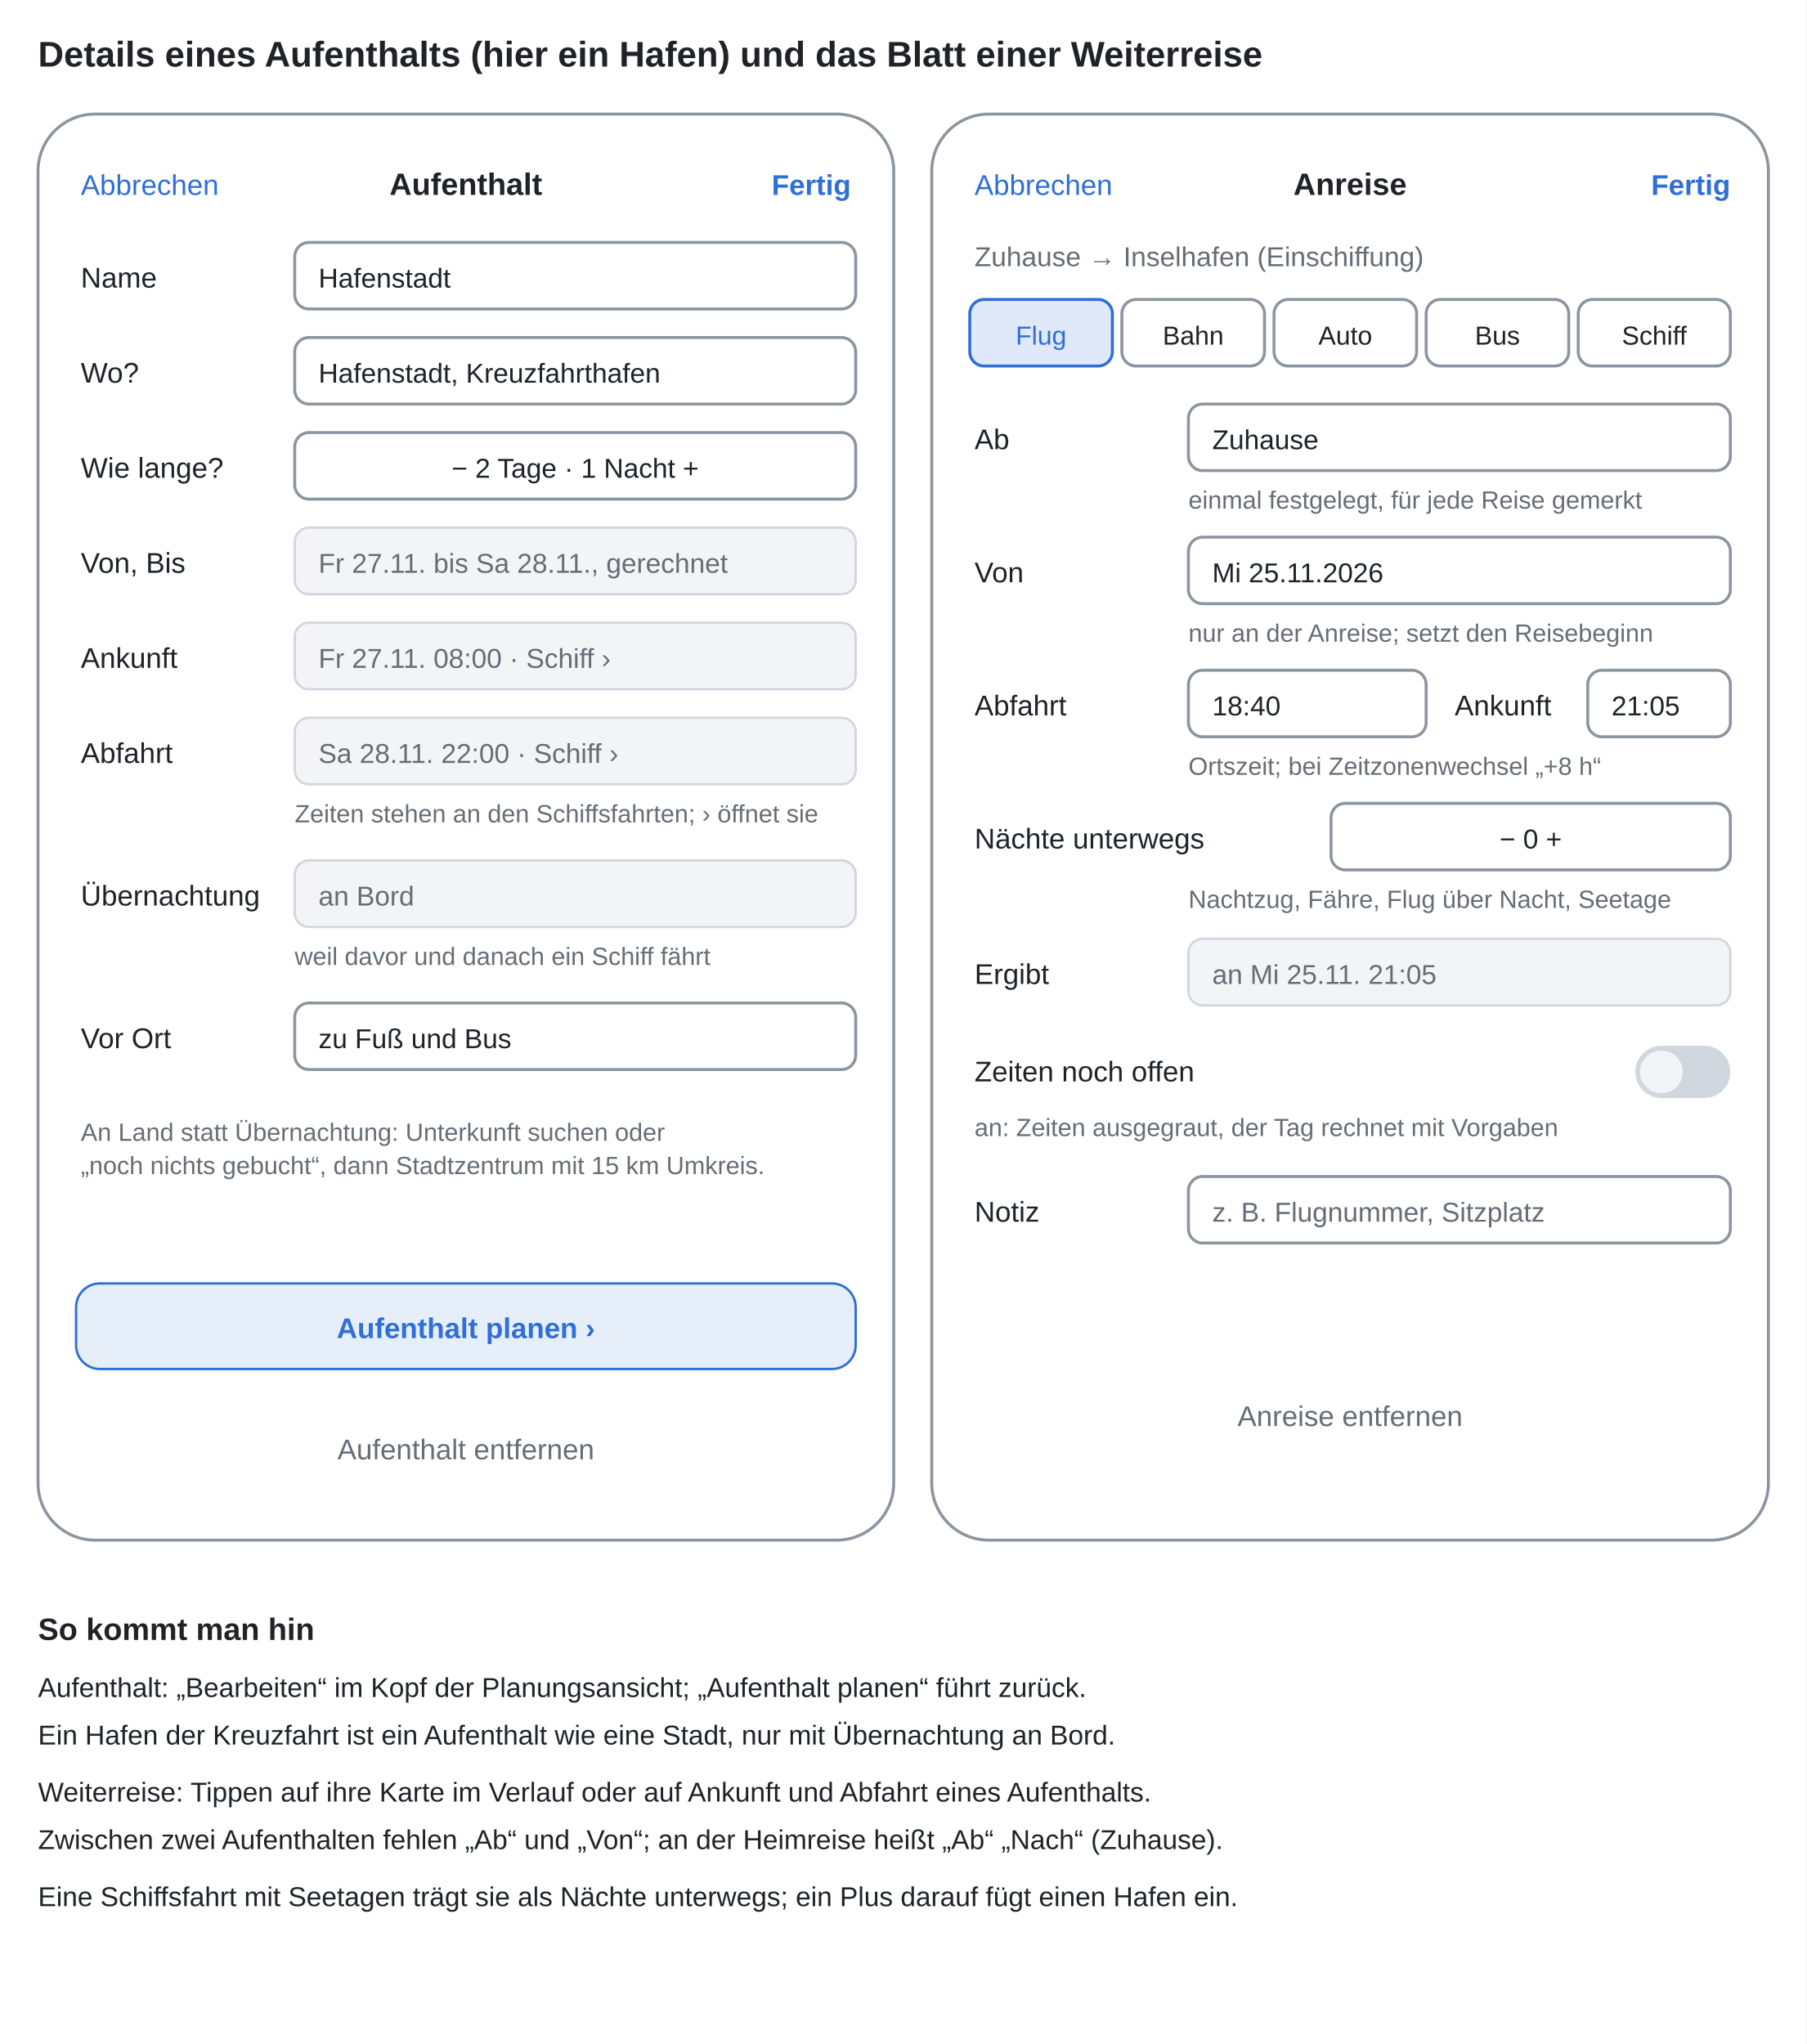
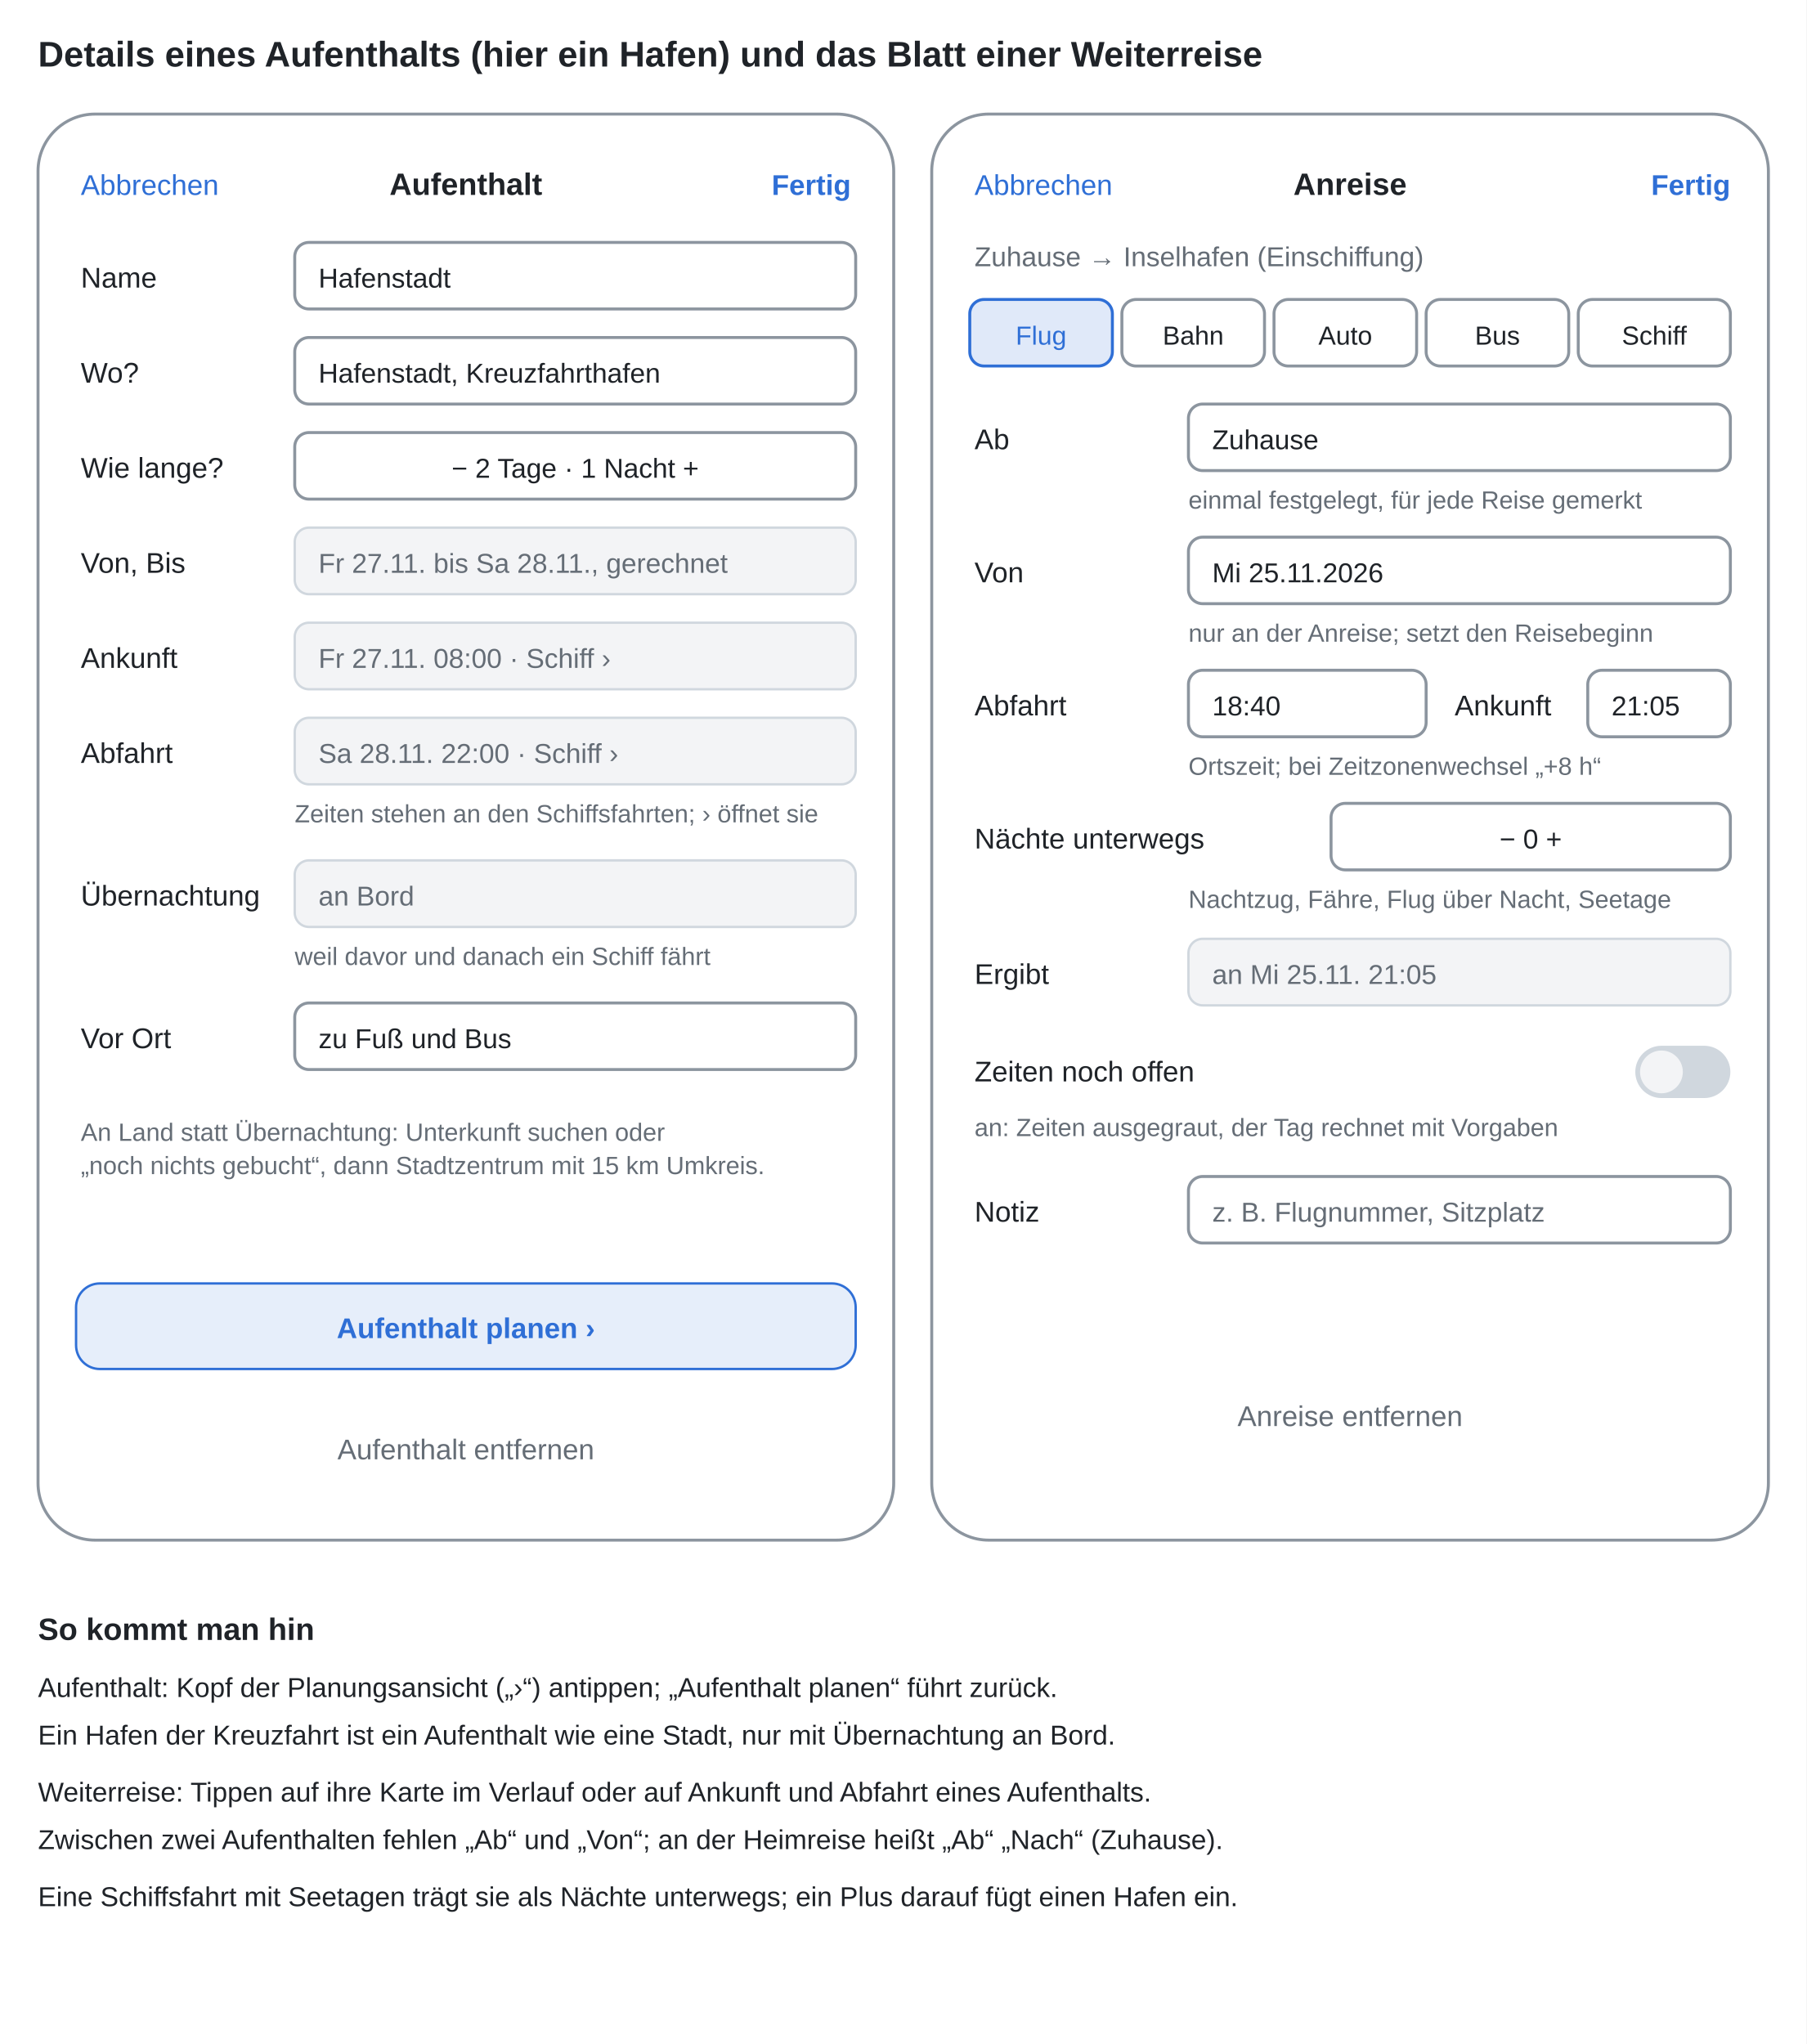
<svg xmlns="http://www.w3.org/2000/svg" width="760" height="860" font-family="-apple-system, 'Helvetica Neue', Arial, sans-serif" viewBox="0 0 760 860" role="img" aria-label="Ein Hafen der Kreuzfahrt ist ein Aufenthalt mit Übernachtung an Bord; eine Weiterreise hat ein eigenes Blatt" font-size="13">
  <rect width="100%" height="100%" fill="#ffffff" />
  <text x="16" y="28" font-size="15" font-weight="600" fill="#1f2328">Details eines Aufenthalts (hier ein Hafen) und das Blatt einer Weiterreise</text>
  <g>
    <rect x="16" y="48" width="360" height="600" rx="24" fill="none" stroke="#8c959f" stroke-width="1.25" />
    <text x="34" y="82" font-size="12" fill="#2f6fd6">Abbrechen</text>
    <text x="196" y="82" text-anchor="middle" font-size="13" font-weight="600" fill="#1f2328">Aufenthalt</text>
    <text x="358" y="82" text-anchor="end" font-size="12" font-weight="600" fill="#2f6fd6">Fertig</text>
    <text x="34" y="121" font-size="12" fill="#1f2328">Name</text>
    <rect x="124" y="102" width="236" height="28" rx="6" fill="none" stroke="#8c959f" stroke-width="1.25" />
    <text x="134" y="121" font-size="11.5" fill="#1f2328">Hafenstadt</text>
    <text x="34" y="161" font-size="12" fill="#1f2328">Wo?</text>
    <rect x="124" y="142" width="236" height="28" rx="6" fill="none" stroke="#8c959f" stroke-width="1.25" />
    <text x="134" y="161" font-size="11.5" fill="#1f2328">Hafenstadt, Kreuzfahrthafen</text>
    <text x="34" y="201" font-size="12" fill="#1f2328">Wie lange?</text>
    <rect x="124" y="182" width="236" height="28" rx="6" fill="none" stroke="#8c959f" stroke-width="1.25" />
    <text x="242" y="201" text-anchor="middle" font-size="11.5" fill="#1f2328">−   2 Tage · 1 Nacht   +</text>
    <text x="34" y="241" font-size="12" fill="#1f2328">Von, Bis</text>
    <rect x="124" y="222" width="236" height="28" rx="6" fill="#f3f4f6" stroke="#d0d7de" />
    <text x="134" y="241" font-size="11.5" fill="#656d76">Fr 27.11. bis Sa 28.11., gerechnet</text>
    <text x="34" y="281" font-size="12" fill="#1f2328">Ankunft</text>
    <rect x="124" y="262" width="236" height="28" rx="6" fill="#f3f4f6" stroke="#d0d7de" />
    <text x="134" y="281" font-size="11.5" fill="#656d76">Fr 27.11. 08:00 · Schiff  ›</text>
    <text x="34" y="321" font-size="12" fill="#1f2328">Abfahrt</text>
    <rect x="124" y="302" width="236" height="28" rx="6" fill="#f3f4f6" stroke="#d0d7de" />
    <text x="134" y="321" font-size="11.5" fill="#656d76">Sa 28.11. 22:00 · Schiff  ›</text>
    <text x="124" y="346" font-size="10.5" fill="#656d76">Zeiten stehen an den Schiffsfahrten; › öffnet sie</text>
    <text x="34" y="381" font-size="12" fill="#1f2328">Übernachtung</text>
    <rect x="124" y="362" width="236" height="28" rx="6" fill="#f3f4f6" stroke="#d0d7de" />
    <text x="134" y="381" font-size="11.5" fill="#656d76">an Bord</text>
    <text x="124" y="406" font-size="10.5" fill="#656d76">weil davor und danach ein Schiff fährt</text>
    <text x="34" y="441" font-size="12" fill="#1f2328">Vor Ort</text>
    <rect x="124" y="422" width="236" height="28" rx="6" fill="none" stroke="#8c959f" stroke-width="1.25" />
    <text x="134" y="441" font-size="11.5" fill="#1f2328">zu Fuß und Bus</text>
    <text x="34" y="480" font-size="10.5" fill="#656d76">An Land statt Übernachtung: Unterkunft suchen oder</text>
    <text x="34" y="494" font-size="10.5" fill="#656d76">„noch nichts gebucht“, dann Stadtzentrum mit 15 km Umkreis.</text>
    <rect x="32" y="540" width="328" height="36" rx="10" fill="#2f6fd6" fill-opacity="0.12" stroke="#2f6fd6" />
    <text x="196" y="563" text-anchor="middle" font-size="12" font-weight="600" fill="#2f6fd6">Aufenthalt planen ›</text>
    <text x="196" y="614" text-anchor="middle" font-size="12" fill="#656d76">Aufenthalt entfernen</text>
  </g>
  <g>
    <rect x="392" y="48" width="352" height="600" rx="24" fill="none" stroke="#8c959f" stroke-width="1.25" />
    <text x="410" y="82" font-size="12" fill="#2f6fd6">Abbrechen</text>
    <text x="568" y="82" text-anchor="middle" font-size="13" font-weight="600" fill="#1f2328">Anreise</text>
    <text x="728" y="82" text-anchor="end" font-size="12" font-weight="600" fill="#2f6fd6">Fertig</text>
    <text x="410" y="112" font-size="11.5" fill="#656d76">Zuhause → Inselhafen (Einschiffung)</text>
    <rect x="408" y="126" width="60" height="28" rx="6" fill="#2f6fd6" fill-opacity="0.15" stroke="#2f6fd6" stroke-width="1.25" />
    <text x="438" y="145" text-anchor="middle" font-size="11" fill="#2f6fd6">Flug</text>
    <rect x="472" y="126" width="60" height="28" rx="6" fill="none" fill-opacity="1" stroke="#8c959f" stroke-width="1.25" />
    <text x="502" y="145" text-anchor="middle" font-size="11" fill="#1f2328">Bahn</text>
    <rect x="536" y="126" width="60" height="28" rx="6" fill="none" fill-opacity="1" stroke="#8c959f" stroke-width="1.25" />
    <text x="566" y="145" text-anchor="middle" font-size="11" fill="#1f2328">Auto</text>
    <rect x="600" y="126" width="60" height="28" rx="6" fill="none" fill-opacity="1" stroke="#8c959f" stroke-width="1.25" />
    <text x="630" y="145" text-anchor="middle" font-size="11" fill="#1f2328">Bus</text>
    <rect x="664" y="126" width="64" height="28" rx="6" fill="none" fill-opacity="1" stroke="#8c959f" stroke-width="1.25" />
    <text x="696" y="145" text-anchor="middle" font-size="11" fill="#1f2328">Schiff</text>
    <text x="410" y="189" font-size="12" fill="#1f2328">Ab</text>
    <rect x="500" y="170" width="228" height="28" rx="6" fill="none" stroke="#8c959f" stroke-width="1.25" />
    <text x="510" y="189" font-size="11.5" fill="#1f2328">Zuhause</text>
    <text x="500" y="214" font-size="10.5" fill="#656d76">einmal festgelegt, für jede Reise gemerkt</text>
    <text x="410" y="245" font-size="12" fill="#1f2328">Von</text>
    <rect x="500" y="226" width="228" height="28" rx="6" fill="none" stroke="#8c959f" stroke-width="1.25" />
    <text x="510" y="245" font-size="11.5" fill="#1f2328">Mi 25.11.2026</text>
    <text x="500" y="270" font-size="10.5" fill="#656d76">nur an der Anreise; setzt den Reisebeginn</text>
    <text x="410" y="301" font-size="12" fill="#1f2328">Abfahrt</text>
    <rect x="500" y="282" width="100" height="28" rx="6" fill="none" stroke="#8c959f" stroke-width="1.25" />
    <text x="510" y="301" font-size="11.5" fill="#1f2328">18:40</text>
    <text x="612" y="301" font-size="12" fill="#1f2328">Ankunft</text>
    <rect x="668" y="282" width="60" height="28" rx="6" fill="none" stroke="#8c959f" stroke-width="1.25" />
    <text x="678" y="301" font-size="11.5" fill="#1f2328">21:05</text>
    <text x="500" y="326" font-size="10.5" fill="#656d76">Ortszeit; bei Zeitzonenwechsel „+8 h“</text>
    <text x="410" y="357" font-size="12" fill="#1f2328">Nächte unterwegs</text>
    <rect x="560" y="338" width="168" height="28" rx="6" fill="none" stroke="#8c959f" stroke-width="1.25" />
    <text x="644" y="357" text-anchor="middle" font-size="11.5" fill="#1f2328">−   0   +</text>
    <text x="500" y="382" font-size="10.5" fill="#656d76">Nachtzug, Fähre, Flug über Nacht, Seetage</text>
    <text x="410" y="414" font-size="12" fill="#1f2328">Ergibt</text>
    <rect x="500" y="395" width="228" height="28" rx="6" fill="#f3f4f6" stroke="#d0d7de" />
    <text x="510" y="414" font-size="11.5" fill="#656d76">an Mi 25.11. 21:05</text>
    <text x="410" y="455" font-size="12" fill="#1f2328">Zeiten noch offen</text>
    <g>
      <rect x="688" y="440" width="40" height="22" rx="11" fill="#d0d7de" />
      <circle cx="699" cy="451" r="9" fill="#f3f4f6" />
    </g>
    <text x="410" y="478" font-size="10.5" fill="#656d76">an: Zeiten ausgegraut, der Tag rechnet mit Vorgaben</text>
    <text x="410" y="514" font-size="12" fill="#1f2328">Notiz</text>
    <rect x="500" y="495" width="228" height="28" rx="6" fill="none" stroke="#8c959f" stroke-width="1.25" />
    <text x="510" y="514" font-size="11.5" fill="#656d76">z. B. Flugnummer, Sitzplatz</text>
    <text x="568" y="600" text-anchor="middle" font-size="12" fill="#656d76">Anreise entfernen</text>
  </g>
  <g>
    <text x="16" y="690" font-size="13" font-weight="600" fill="#1f2328">So kommt man hin</text>
-     <text x="16" y="714" font-size="11.5" fill="#1f2328">Aufenthalt: „Bearbeiten“ im Kopf der Planungsansicht; „Aufenthalt planen“ führt zurück.</text>
+     <text x="16" y="714" font-size="11.5" fill="#1f2328">Aufenthalt: Kopf der Planungsansicht („›“) antippen; „Aufenthalt planen“ führt zurück.</text>
    <text x="16" y="734" font-size="11.5" fill="#1f2328">Ein Hafen der Kreuzfahrt ist ein Aufenthalt wie eine Stadt, nur mit Übernachtung an Bord.</text>
    <text x="16" y="758" font-size="11.5" fill="#1f2328">Weiterreise: Tippen auf ihre Karte im Verlauf oder auf Ankunft und Abfahrt eines Aufenthalts.</text>
    <text x="16" y="778" font-size="11.5" fill="#1f2328">Zwischen zwei Aufenthalten fehlen „Ab“ und „Von“; an der Heimreise heißt „Ab“ „Nach“ (Zuhause).</text>
    <text x="16" y="802" font-size="11.5" fill="#1f2328">Eine Schiffsfahrt mit Seetagen trägt sie als Nächte unterwegs; ein Plus darauf fügt einen Hafen ein.</text>
  </g>
</svg>
